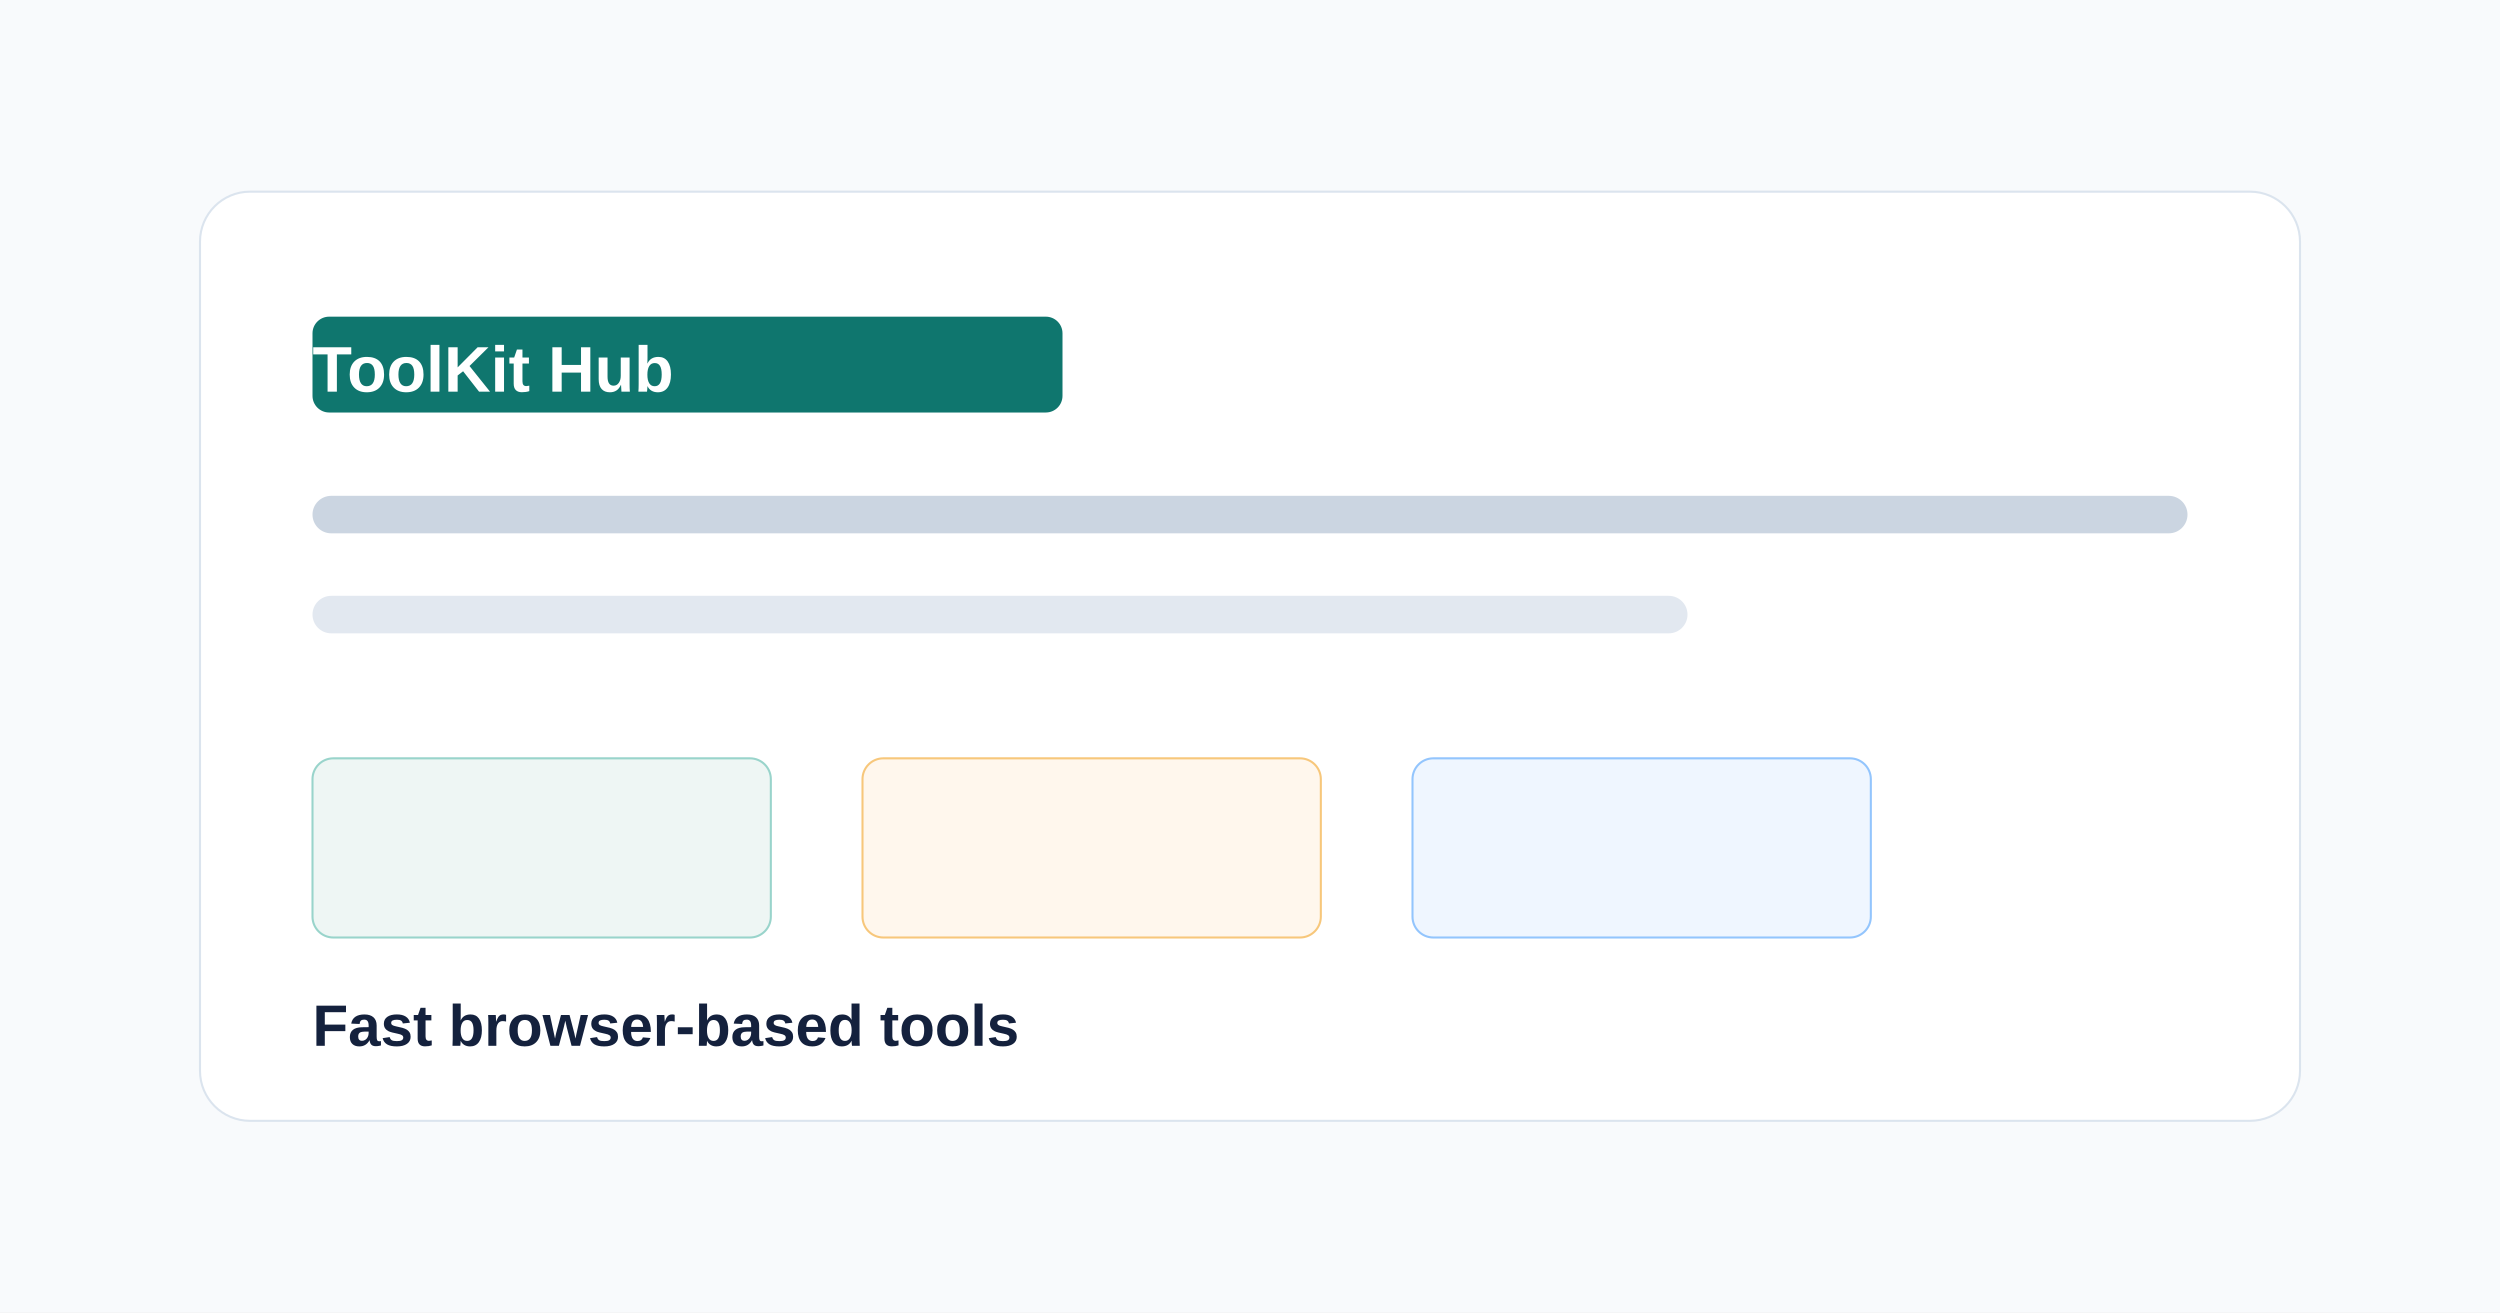
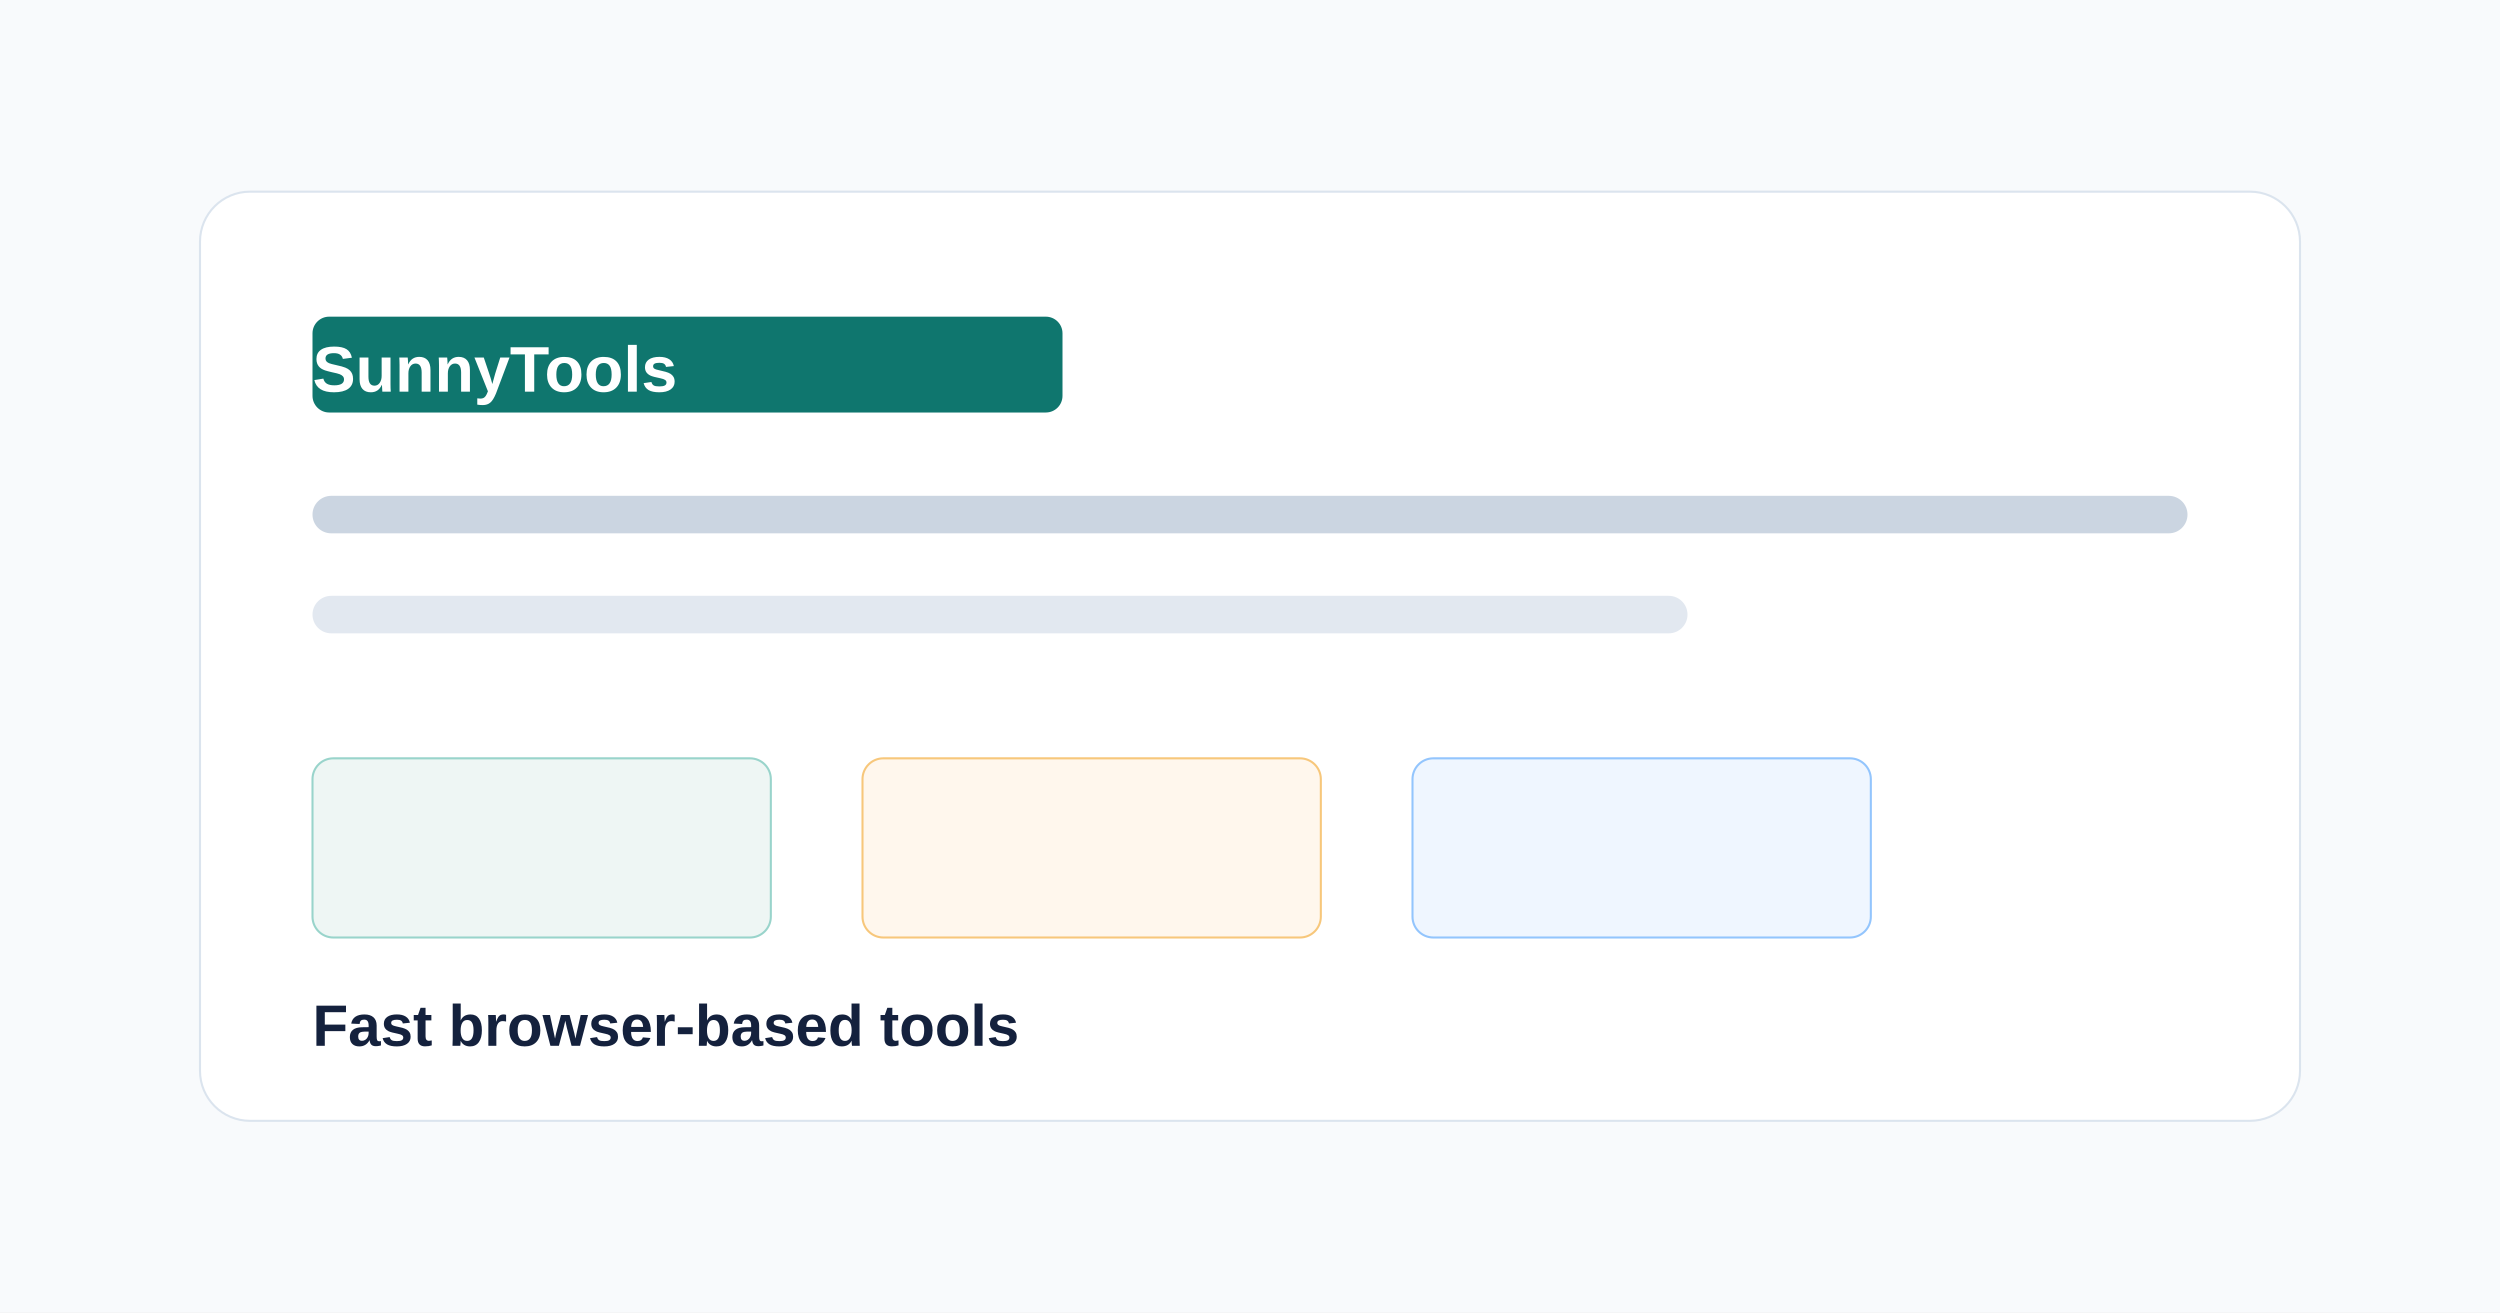
<svg xmlns="http://www.w3.org/2000/svg" width="1200" height="630" viewBox="0 0 1200 630" fill="none">
  <rect width="1200" height="630" fill="#f8fafc" />
  <rect x="96" y="92" width="1008" height="446" rx="24" fill="#ffffff" stroke="#dbe4ee" />
  <rect x="150" y="152" width="360" height="46" rx="8" fill="#0f766e" />
  <rect x="150" y="238" width="900" height="18" rx="9" fill="#cbd5e1" />
  <rect x="150" y="286" width="660" height="18" rx="9" fill="#e2e8f0" />
  <rect x="150" y="364" width="220" height="86" rx="10" fill="#eef6f4" stroke="#99d4cb" />
  <rect x="414" y="364" width="220" height="86" rx="10" fill="#fff7ed" stroke="#f7c77b" />
  <rect x="678" y="364" width="220" height="86" rx="10" fill="#eff6ff" stroke="#93c5fd" />
-   <text x="150" y="188" fill="#ffffff" font-family="Arial, sans-serif" font-size="31" font-weight="700">ToolKit Hub</text>
+   <text x="150" y="188" fill="#ffffff" font-family="Arial, sans-serif" font-size="31" font-weight="700">SunnyTools</text>
  <text x="150" y="502" fill="#14213d" font-family="Arial, sans-serif" font-size="28" font-weight="700">Fast browser-based tools</text>
</svg>
